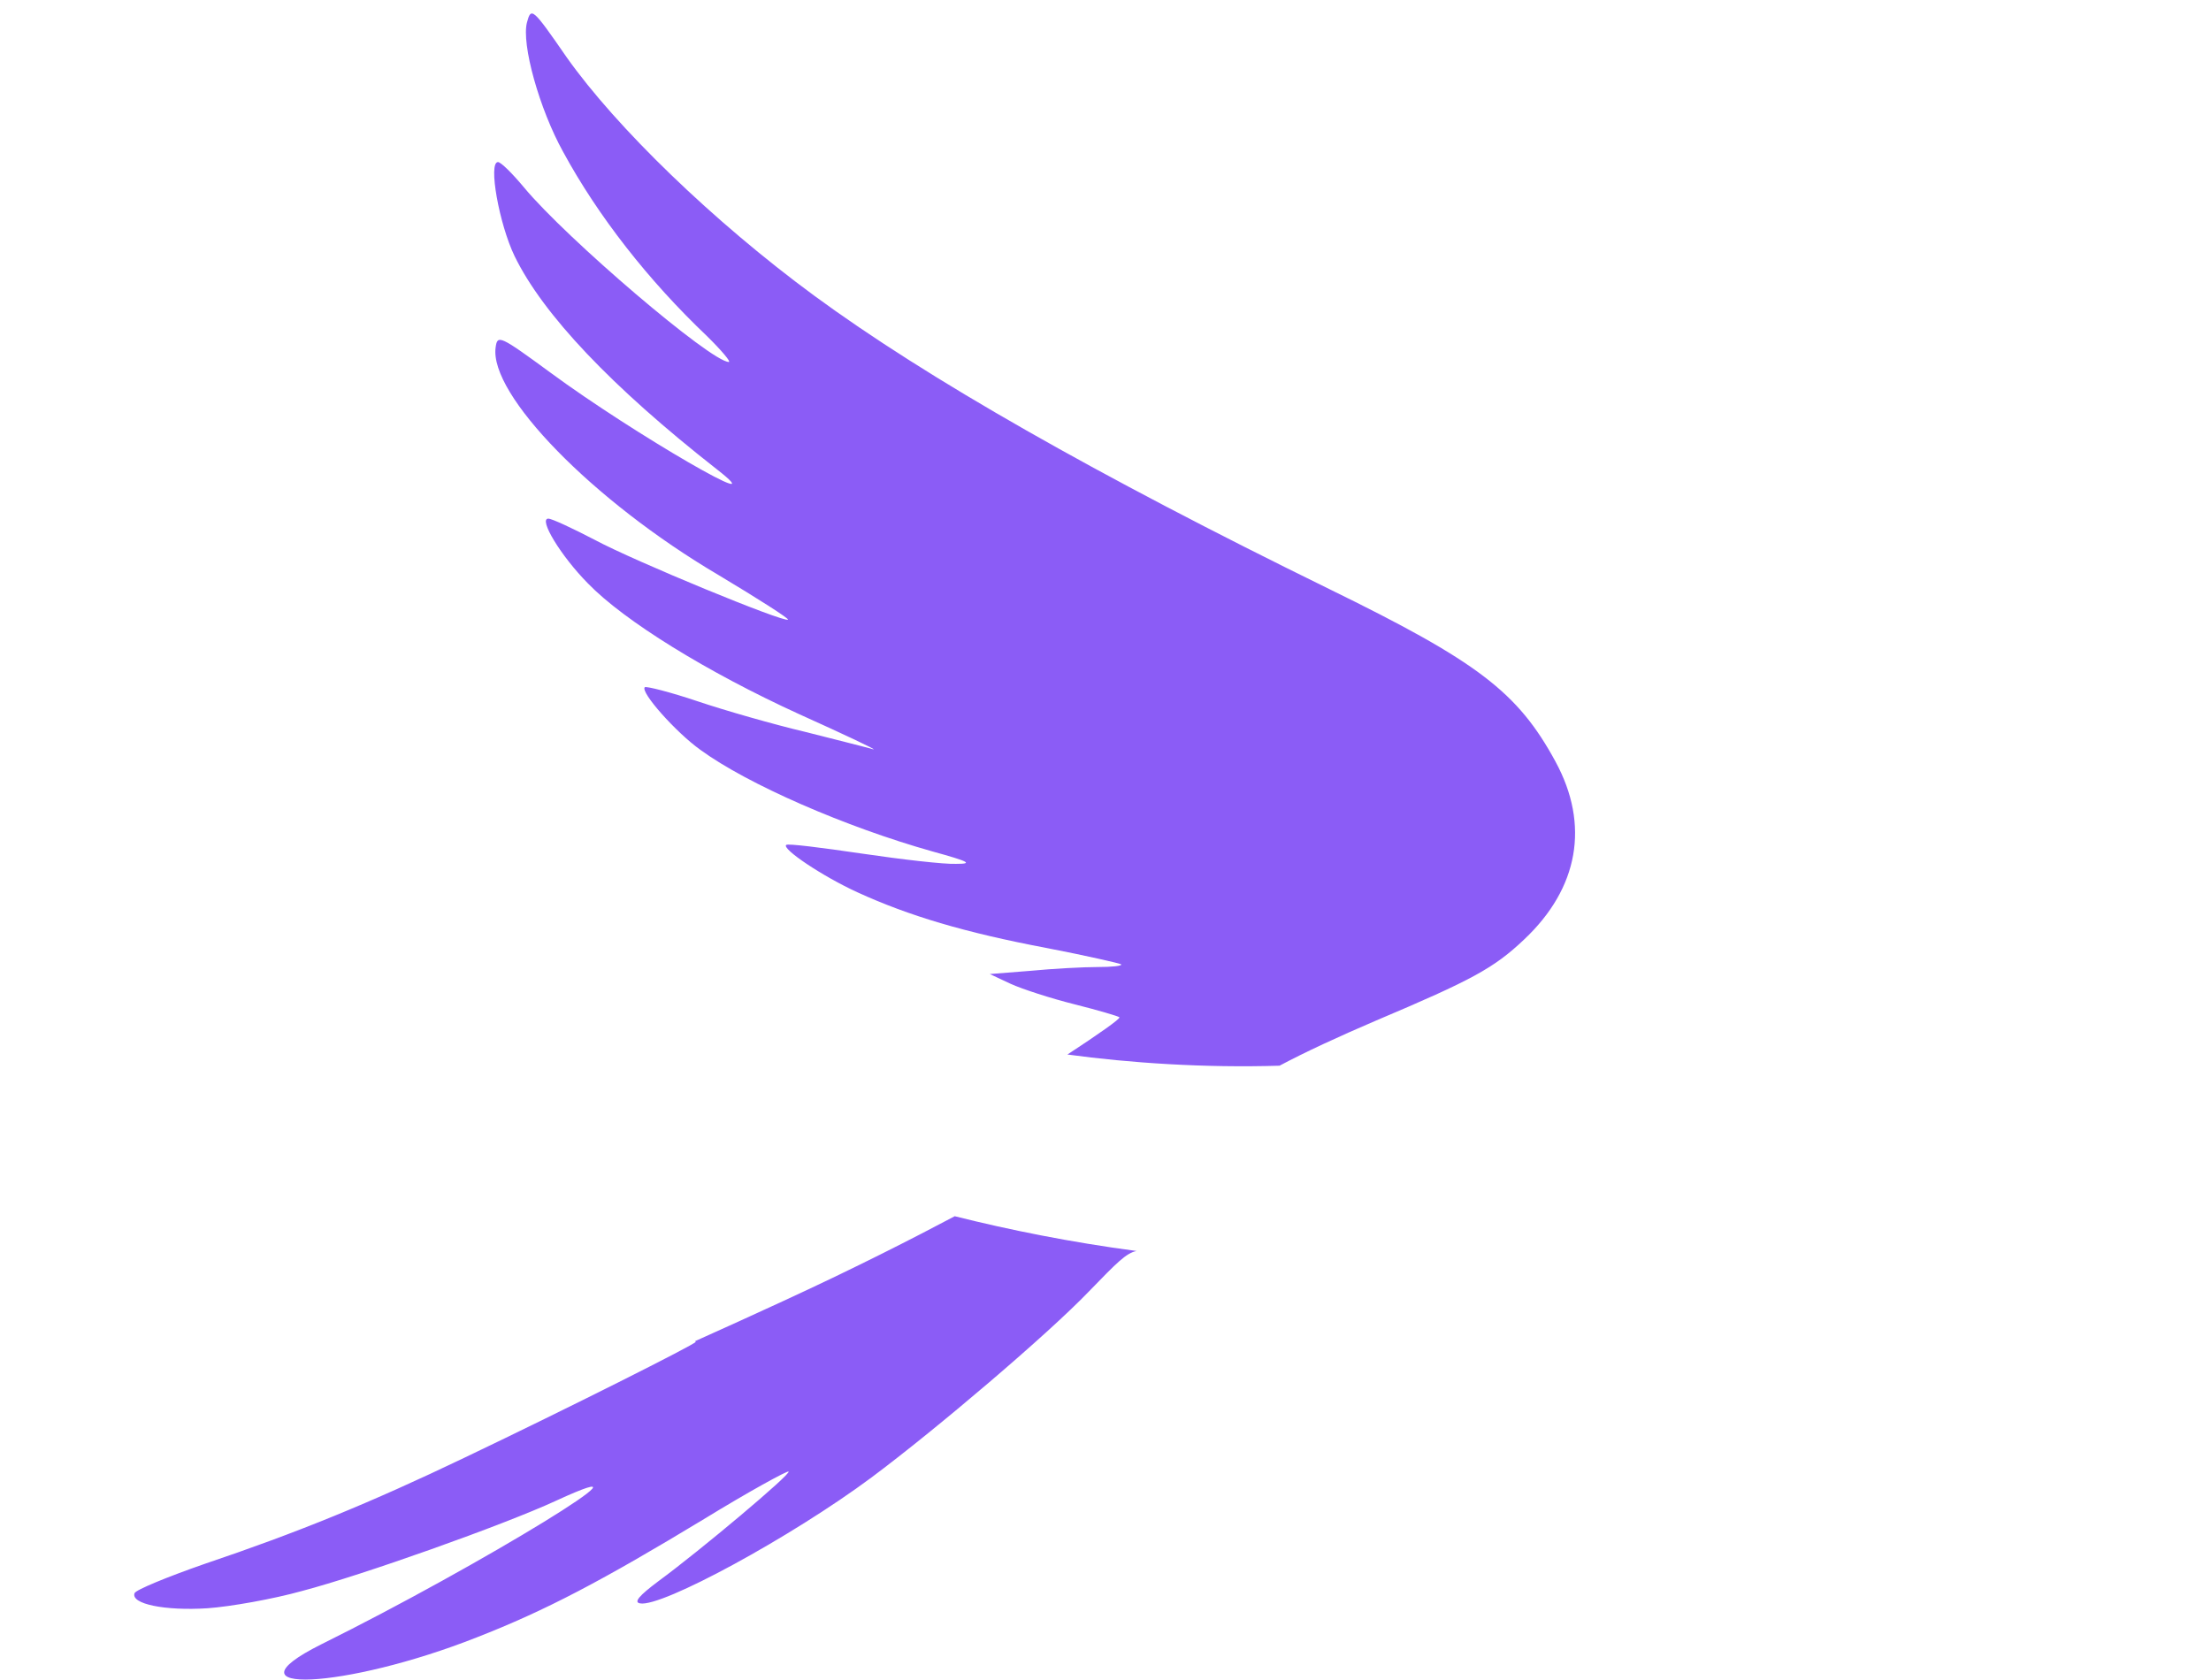
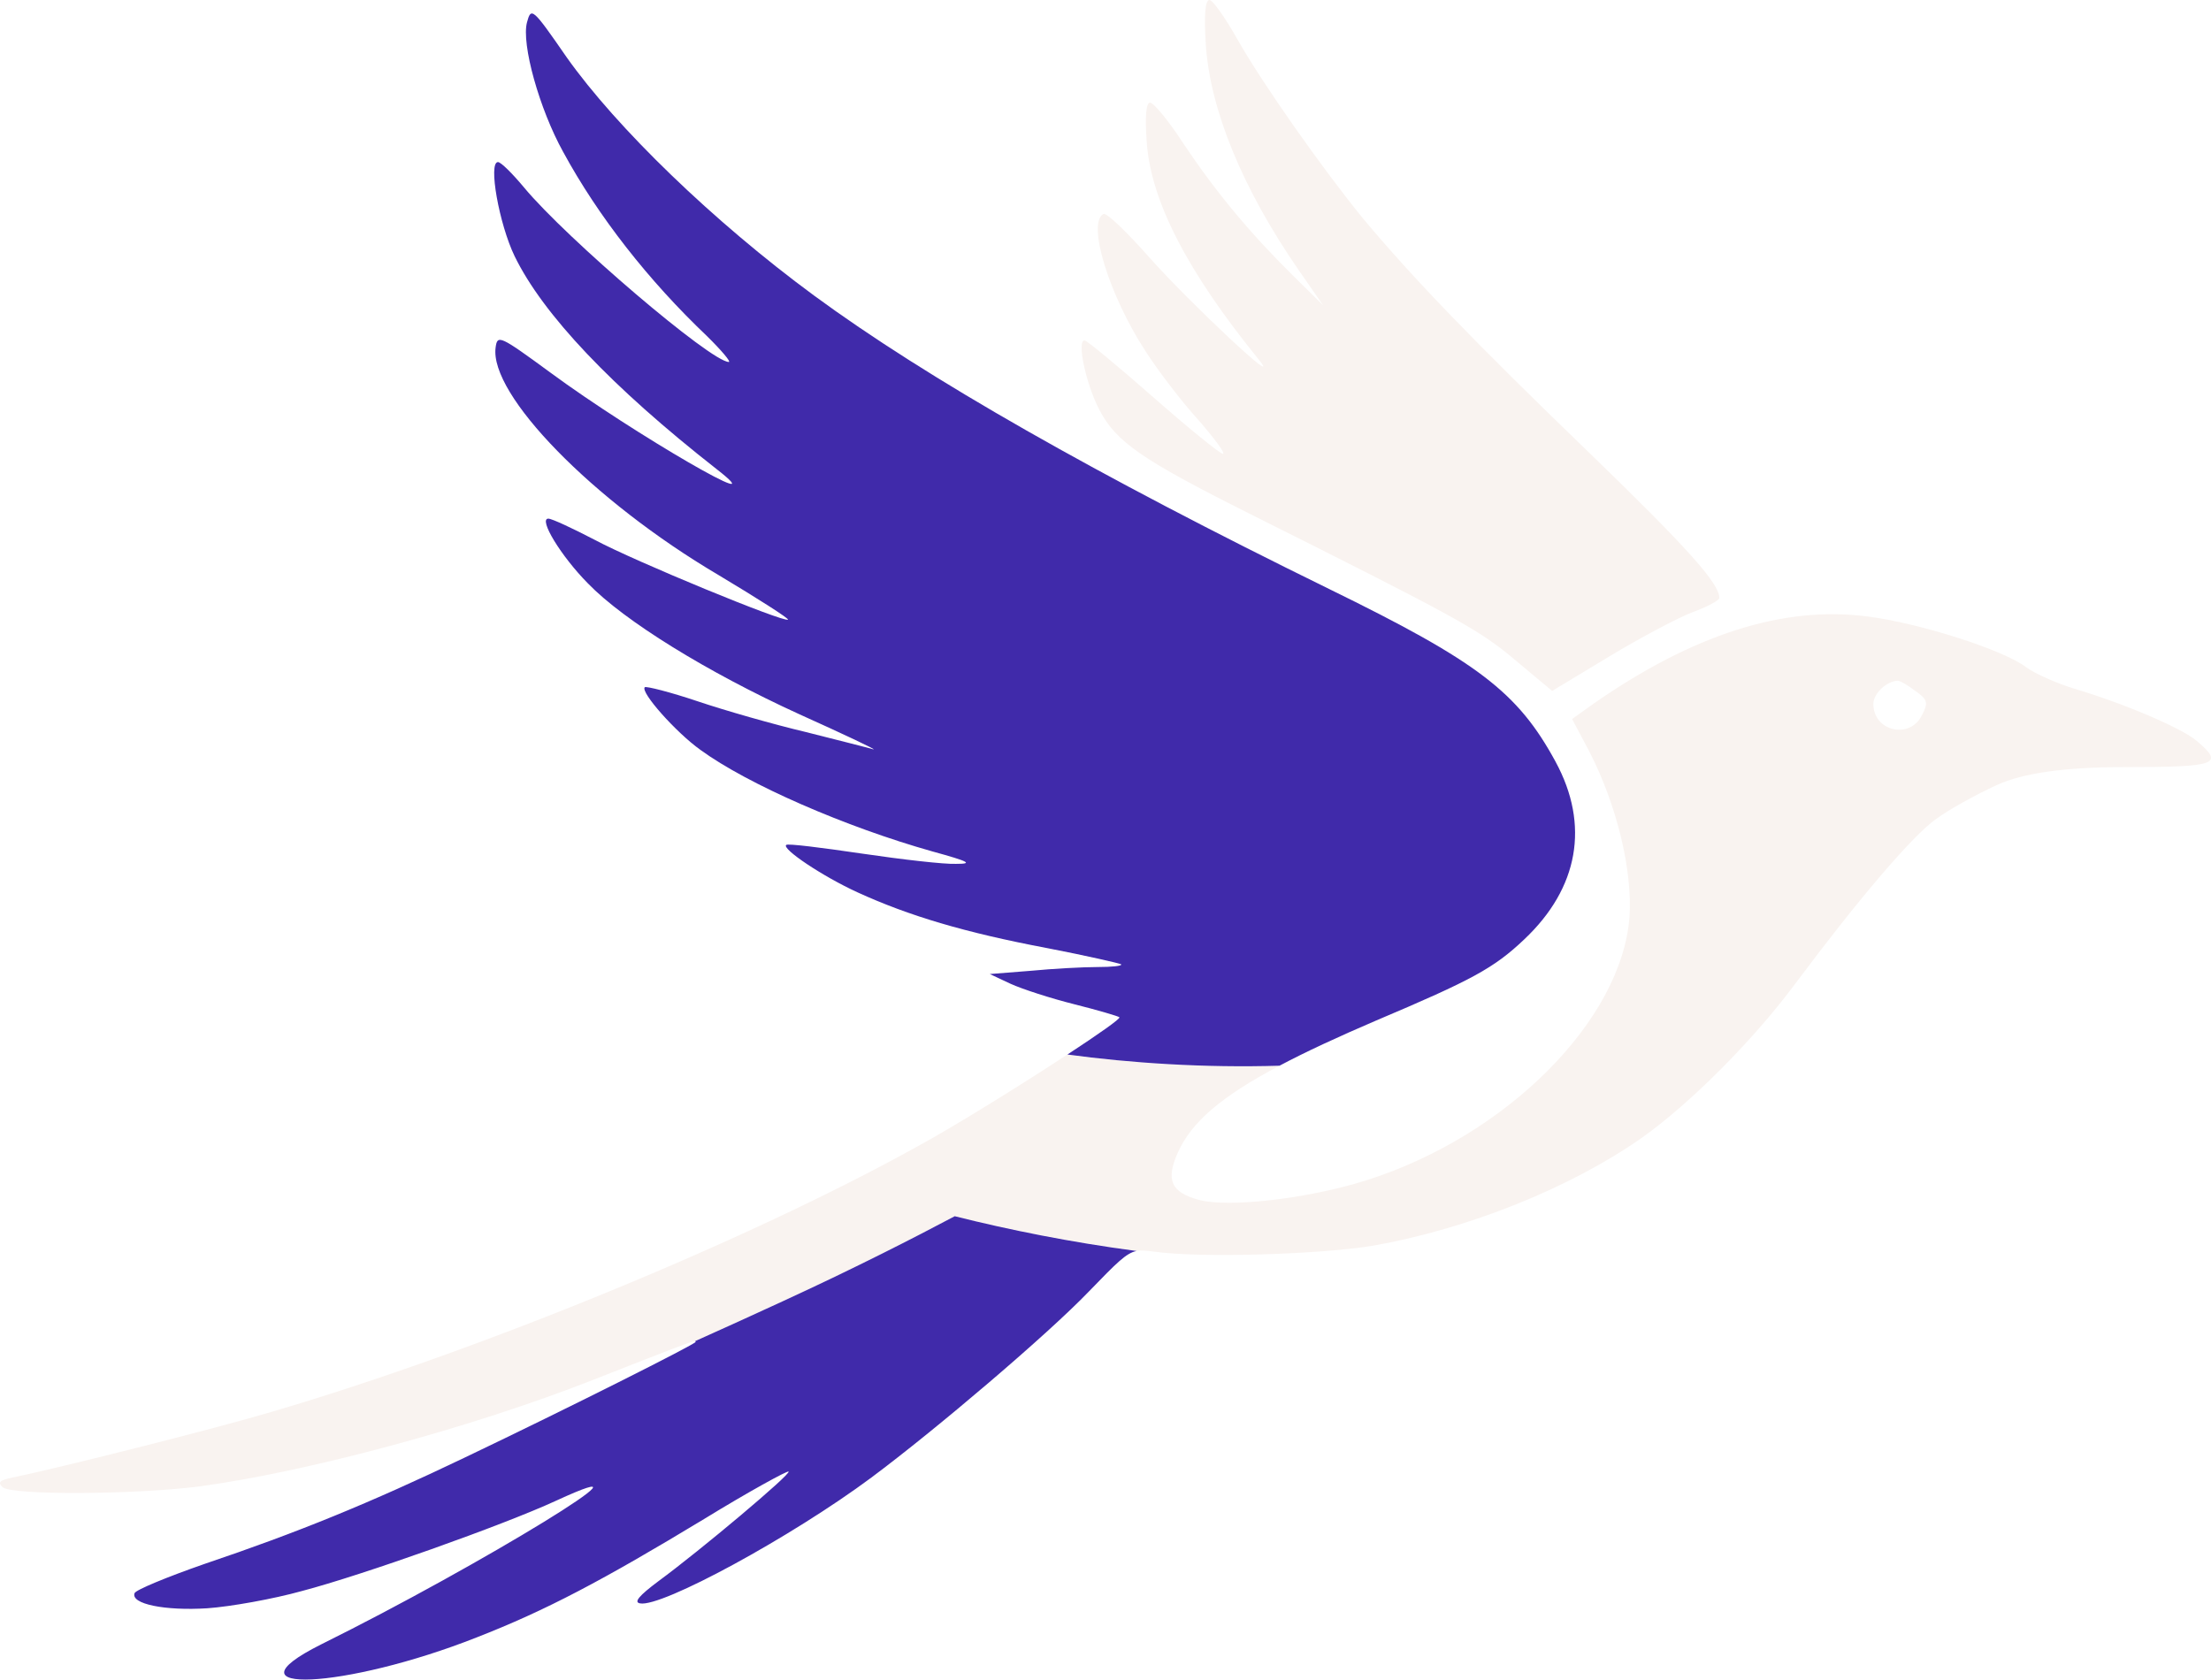
<svg xmlns="http://www.w3.org/2000/svg" viewBox="-967.718 219.679 725.861 551.513" width="725.861px" height="551.513px">
  <g id="svg-1" transform="matrix(1, 0, 0, 1, 899.3375, -54.98025)">
-     <path class="cls-1" d="M -1302.6 471.029 C -1302.6 471.739 -1306.4 473.869 -1311.3 475.639 C -1316 477.409 -1328.4 483.979 -1338.7 490.189 L -1357.5 501.539 L -1369.8 491.249 C -1381.6 481.319 -1388.8 477.409 -1456.8 443.359 C -1492.2 425.619 -1500.7 419.759 -1506.2 409.119 C -1510.6 400.609 -1513.6 386.419 -1511 386.419 C -1510.3 386.419 -1500 394.929 -1488.5 405.039 C -1476.8 415.329 -1466.5 423.669 -1465.6 423.669 C -1464.6 423.669 -1468.3 418.699 -1473.7 412.489 C -1479.2 406.459 -1486.9 396.349 -1491 389.959 C -1502.9 371.689 -1510.3 347.919 -1504.8 344.91 C -1503.8 344.38 -1497 350.939 -1489.5 359.45 C -1476.4 374.18 -1445 403.619 -1453.9 392.619 C -1477.2 363.889 -1489.3 340.649 -1490.6 321.139 C -1491.2 312.799 -1490.8 308.369 -1489.5 308.369 C -1488.3 308.369 -1483.2 314.569 -1478.4 322.019 C -1467.7 337.989 -1456.6 351.289 -1442.6 365.129 L -1432.7 374.889 L -1440.7 363.359 C -1459.2 336.569 -1469.8 310.669 -1471.2 289.209 C -1471.8 279.629 -1471.4 274.659 -1470 274.659 C -1468.9 274.659 -1464.8 280.519 -1460.9 287.429 C -1452.7 301.979 -1432.7 330.359 -1419.5 346.499 C -1403.2 366.019 -1383 386.95 -1345.7 422.959 C -1312.9 454.709 -1302.6 466.239 -1302.6 471.029 Z" style="fill: rgb(255, 255, 255); stroke-width: 1px;" />
+     <path class="cls-1" d="M -1302.6 471.029 C -1302.6 471.739 -1306.4 473.869 -1311.3 475.639 C -1316 477.409 -1328.4 483.979 -1338.7 490.189 L -1357.5 501.539 L -1369.8 491.249 C -1381.6 481.319 -1388.8 477.409 -1456.8 443.359 C -1492.2 425.619 -1500.7 419.759 -1506.2 409.119 C -1510.6 400.609 -1513.6 386.419 -1511 386.419 C -1510.3 386.419 -1500 394.929 -1488.5 405.039 C -1476.8 415.329 -1466.5 423.669 -1465.6 423.669 C -1464.6 423.669 -1468.3 418.699 -1473.7 412.489 C -1479.2 406.459 -1486.9 396.349 -1491 389.959 C -1502.9 371.689 -1510.3 347.919 -1504.8 344.91 C -1503.8 344.38 -1497 350.939 -1489.5 359.45 C -1476.4 374.18 -1445 403.619 -1453.9 392.619 C -1477.2 363.889 -1489.3 340.649 -1490.6 321.139 C -1491.2 312.799 -1490.8 308.369 -1489.5 308.369 C -1488.3 308.369 -1483.2 314.569 -1478.4 322.019 C -1467.7 337.989 -1456.6 351.289 -1442.6 365.129 L -1432.7 374.889 L -1440.7 363.359 C -1459.2 336.569 -1469.8 310.669 -1471.2 289.209 C -1471.8 279.629 -1471.4 274.659 -1470 274.659 C -1468.9 274.659 -1464.8 280.519 -1460.9 287.429 C -1452.7 301.979 -1432.7 330.359 -1419.5 346.499 C -1403.2 366.019 -1383 386.95 -1345.7 422.959 C -1312.9 454.709 -1302.6 466.239 -1302.6 471.029 Z" style="fill: #f9f3f0; stroke-width: 1px;" />
    <g transform="matrix(1, 0, 0, 1, -2352.104, 88.3795)">
-       <path class="cls-1" d="m1206.35,429.66c8.94,7.63,6.61,8.51-24.09,8.51q-28.76,0-41.58,5.85c-6.99,3.19-15.93,8.16-20.01,11.18-7.77,5.5-25.45,26.25-45.85,53.57-14.18,19.16-34.78,39.73-50.71,51.09-23.51,16.5-57.12,29.98-88.4,35.48-17.29,2.84-56.34,4.08-71.69,1.95-2.51-.34-4.22-.55-5.85-.23-21.74-2.89-41.7-6.92-59.69-11.42-12.98,6.88-32.41,16.87-56.56,27.97-9.64,4.43-19.18,8.82-28.72,13.07-.95-.04-6.14,1.97-33.77,12.83-39.83,15.61-92.48,29.8-128.23,34.77-21.37,2.84-62.37,3.02-65.28.35-1.75-1.6-.97-2.31,3.3-3.19,14.77-3.02,66.25-15.96,85.29-21.64,68.2-20.04,156.21-56.23,211.78-87.1,11.79-6.4,33.79-20.04,49.19-30.16,20.61,2.8,45.06,4.42,69.63,3.67-19.25,10.15-28.91,18.61-33.34,28.44-4.08,9.05-2.33,13.13,6.8,15.61,9.71,2.66,35.94-.35,54.98-6.39,46.05-14.55,83.93-52.51,86.46-86.56.97-15.26-4.08-36.36-13.02-53.93l-5.83-11,7.19-5.14c32.45-22.53,61.98-32.11,89.57-28.56,17.1,2.13,44.88,11,52.26,16.67,2.91,2.13,10.1,5.32,15.93,7.1,16.13,4.79,35.36,12.95,40.22,17.21Zm-90.35-8.51c2.14-4.08,1.94-5.14-2.14-7.98-2.53-1.95-5.05-3.37-5.83-3.37-3.69.18-7.97,4.26-7.97,7.63,0,9.05,12.05,11.71,15.93,3.73Z" style="fill: rgb(255, 255, 255);" />
-       <path class="cls-2" d="m995.73,436.4c11.27,20.75,7.58,41.51-10.3,58.36-9.91,9.4-17.1,13.3-48.57,26.61-12.73,5.46-23.2,10.31-31.75,14.85-24.58.75-49.02-.87-69.63-3.67,10.2-6.69,17.53-11.81,17.06-12.24-.39-.35-6.99-2.31-14.77-4.26s-17.1-4.97-20.98-6.74l-6.8-3.19,13.41-1.06c7.38-.71,17.29-1.24,21.96-1.24s8.16-.35,7.77-.89c-.58-.35-11.46-2.84-24.29-5.32-27.2-5.14-45.46-10.64-62.17-18.27-11.66-5.32-25.06-14.37-23.51-15.61.39-.53,11.66.89,24.87,2.84,13.21,1.95,27.2,3.55,30.89,3.37,5.63,0,4.47-.71-7.77-4.08-28.37-7.98-60.62-22-76.16-33.35-7.97-5.68-19.82-18.98-18.26-20.58.58-.35,8.35,1.6,17.29,4.61,8.94,3.02,25.06,7.63,35.56,10.11,10.49,2.66,20.4,5.14,22.15,5.68,1.55.35-9.33-4.79-24.29-11.53-30.31-13.84-57.51-30.69-69.36-42.93-8.94-9.05-16.32-21.29-13.02-21.29,1.17,0,7.97,3.19,15.15,6.92,13.21,7.1,62.37,27.32,63.53,26.25.39-.35-9.91-6.92-22.93-14.72-41.19-24.3-75.19-59.25-73.05-74.68.58-4.26,1.36-3.9,18.07,8.34,27.2,20.04,75.39,47.89,54.4,31.57-34.39-26.96-56.93-50.73-66.25-69.89-5.05-10.47-8.74-30.87-5.44-30.87.97,0,4.86,3.9,8.55,8.34,13.99,16.85,61.4,57.3,67.23,57.3.78,0-2.33-3.73-7.19-8.51-19.23-18.27-35.75-39.38-47.21-60.49-7.77-14.01-13.79-35.48-11.85-42.57,1.36-4.97,1.75-4.79,13.02,11.53,16.32,23.06,48.18,53.93,81.21,78.23,36.92,27.14,92.68,58.89,169.03,96.32,48.96,23.95,61.98,33.88,74.41,56.76Z" style="fill: #8b5cf6" />
-       <path class="cls-3" d="m798.47,585.64c17.99,4.51,37.95,8.53,59.69,11.42-3.42.71-6.43,3.8-15.52,13.18-13.6,14.19-50.32,45.41-71.5,61.2-26.23,19.51-68.97,42.75-75.97,41.33-2.14-.35-.39-2.48,6.02-7.27,13.99-10.29,43.72-35.3,42.74-36.01-.39-.35-13.02,6.56-27.78,15.61-33.42,20.22-51.88,29.98-74.61,38.85-43.13,17.03-84.32,18.98-51.1,2.31,52.65-26.08,116.38-65.28,77.13-47.18-17.29,7.98-63.73,24.48-83.35,29.62-9.52,2.66-23.51,5.14-31.09,5.68-13.99.89-25.26-1.42-23.9-4.97.39-1.06,10.69-5.32,22.93-9.58,30.5-10.29,54.4-20.04,85.49-34.95,33.81-16.14,75.77-37.25,75.77-37.96,0-.12-.02-.23-.23-.23,9.54-4.26,19.08-8.64,28.72-13.07,24.15-11.1,43.58-21.09,56.56-27.97Z" style="fill: #8b5cf6" />
+       <path class="cls-1" d="m1206.35,429.66c8.94,7.63,6.61,8.51-24.09,8.51q-28.76,0-41.58,5.85c-6.99,3.19-15.93,8.16-20.01,11.18-7.77,5.5-25.45,26.25-45.85,53.57-14.18,19.16-34.78,39.73-50.71,51.09-23.51,16.5-57.12,29.98-88.4,35.48-17.29,2.84-56.34,4.08-71.69,1.95-2.51-.34-4.22-.55-5.85-.23-21.74-2.89-41.7-6.92-59.69-11.42-12.98,6.88-32.41,16.87-56.56,27.97-9.64,4.43-19.18,8.82-28.72,13.07-.95-.04-6.14,1.97-33.77,12.83-39.83,15.61-92.48,29.8-128.23,34.77-21.37,2.84-62.37,3.02-65.28.35-1.75-1.6-.97-2.31,3.3-3.19,14.77-3.02,66.25-15.96,85.29-21.64,68.2-20.04,156.21-56.23,211.78-87.1,11.79-6.4,33.79-20.04,49.19-30.16,20.61,2.8,45.06,4.42,69.63,3.67-19.25,10.15-28.91,18.61-33.34,28.44-4.08,9.05-2.33,13.13,6.8,15.61,9.71,2.66,35.94-.35,54.98-6.39,46.05-14.55,83.93-52.51,86.46-86.56.97-15.26-4.08-36.36-13.02-53.93l-5.83-11,7.19-5.14c32.45-22.53,61.98-32.11,89.57-28.56,17.1,2.13,44.88,11,52.26,16.67,2.91,2.13,10.1,5.32,15.93,7.1,16.13,4.79,35.36,12.95,40.22,17.21Zm-90.35-8.51c2.14-4.08,1.94-5.14-2.14-7.98-2.53-1.95-5.05-3.37-5.83-3.37-3.69.18-7.97,4.26-7.97,7.63,0,9.05,12.05,11.71,15.93,3.73Z" style="fill: #f9f3f0;" />
+       <path class="cls-2" d="m995.73,436.4c11.27,20.75,7.58,41.51-10.3,58.36-9.91,9.4-17.1,13.3-48.57,26.61-12.73,5.46-23.2,10.31-31.75,14.85-24.58.75-49.02-.87-69.63-3.67,10.2-6.69,17.53-11.81,17.06-12.24-.39-.35-6.99-2.31-14.77-4.26s-17.1-4.97-20.98-6.74l-6.8-3.19,13.41-1.06c7.38-.71,17.29-1.24,21.96-1.24s8.16-.35,7.77-.89c-.58-.35-11.46-2.84-24.29-5.32-27.2-5.14-45.46-10.64-62.17-18.27-11.66-5.32-25.06-14.37-23.51-15.61.39-.53,11.66.89,24.87,2.84,13.21,1.95,27.2,3.55,30.89,3.37,5.63,0,4.47-.71-7.77-4.08-28.37-7.98-60.62-22-76.16-33.35-7.97-5.68-19.82-18.98-18.26-20.58.58-.35,8.35,1.6,17.29,4.61,8.94,3.02,25.06,7.63,35.56,10.11,10.49,2.66,20.4,5.14,22.15,5.68,1.55.35-9.33-4.79-24.29-11.53-30.31-13.84-57.51-30.69-69.36-42.93-8.94-9.05-16.32-21.29-13.02-21.29,1.17,0,7.97,3.19,15.15,6.92,13.21,7.1,62.37,27.32,63.53,26.25.39-.35-9.91-6.92-22.93-14.72-41.19-24.3-75.19-59.25-73.05-74.68.58-4.26,1.36-3.9,18.07,8.34,27.2,20.04,75.39,47.89,54.4,31.57-34.39-26.96-56.93-50.73-66.25-69.89-5.05-10.47-8.74-30.87-5.44-30.87.97,0,4.86,3.9,8.55,8.34,13.99,16.85,61.4,57.3,67.23,57.3.78,0-2.33-3.73-7.19-8.51-19.23-18.27-35.75-39.38-47.21-60.49-7.77-14.01-13.79-35.48-11.85-42.57,1.36-4.97,1.75-4.79,13.02,11.53,16.32,23.06,48.18,53.93,81.21,78.23,36.92,27.14,92.68,58.89,169.03,96.32,48.96,23.95,61.98,33.88,74.41,56.76Z" style="fill: #402aaa" />
+       <path class="cls-3" d="m798.47,585.64c17.99,4.51,37.95,8.53,59.69,11.42-3.42.71-6.43,3.8-15.52,13.18-13.6,14.19-50.32,45.41-71.5,61.2-26.23,19.51-68.97,42.75-75.97,41.33-2.14-.35-.39-2.48,6.02-7.27,13.99-10.29,43.72-35.3,42.74-36.01-.39-.35-13.02,6.56-27.78,15.61-33.42,20.22-51.88,29.98-74.61,38.85-43.13,17.03-84.32,18.98-51.1,2.31,52.65-26.08,116.38-65.28,77.13-47.18-17.29,7.98-63.73,24.48-83.35,29.62-9.52,2.66-23.51,5.14-31.09,5.68-13.99.89-25.26-1.42-23.9-4.97.39-1.06,10.69-5.32,22.93-9.58,30.5-10.29,54.4-20.04,85.49-34.95,33.81-16.14,75.77-37.25,75.77-37.96,0-.12-.02-.23-.23-.23,9.54-4.26,19.08-8.64,28.72-13.07,24.15-11.1,43.58-21.09,56.56-27.97Z" style="fill: #402aaa" />
    </g>
  </g>
</svg>
